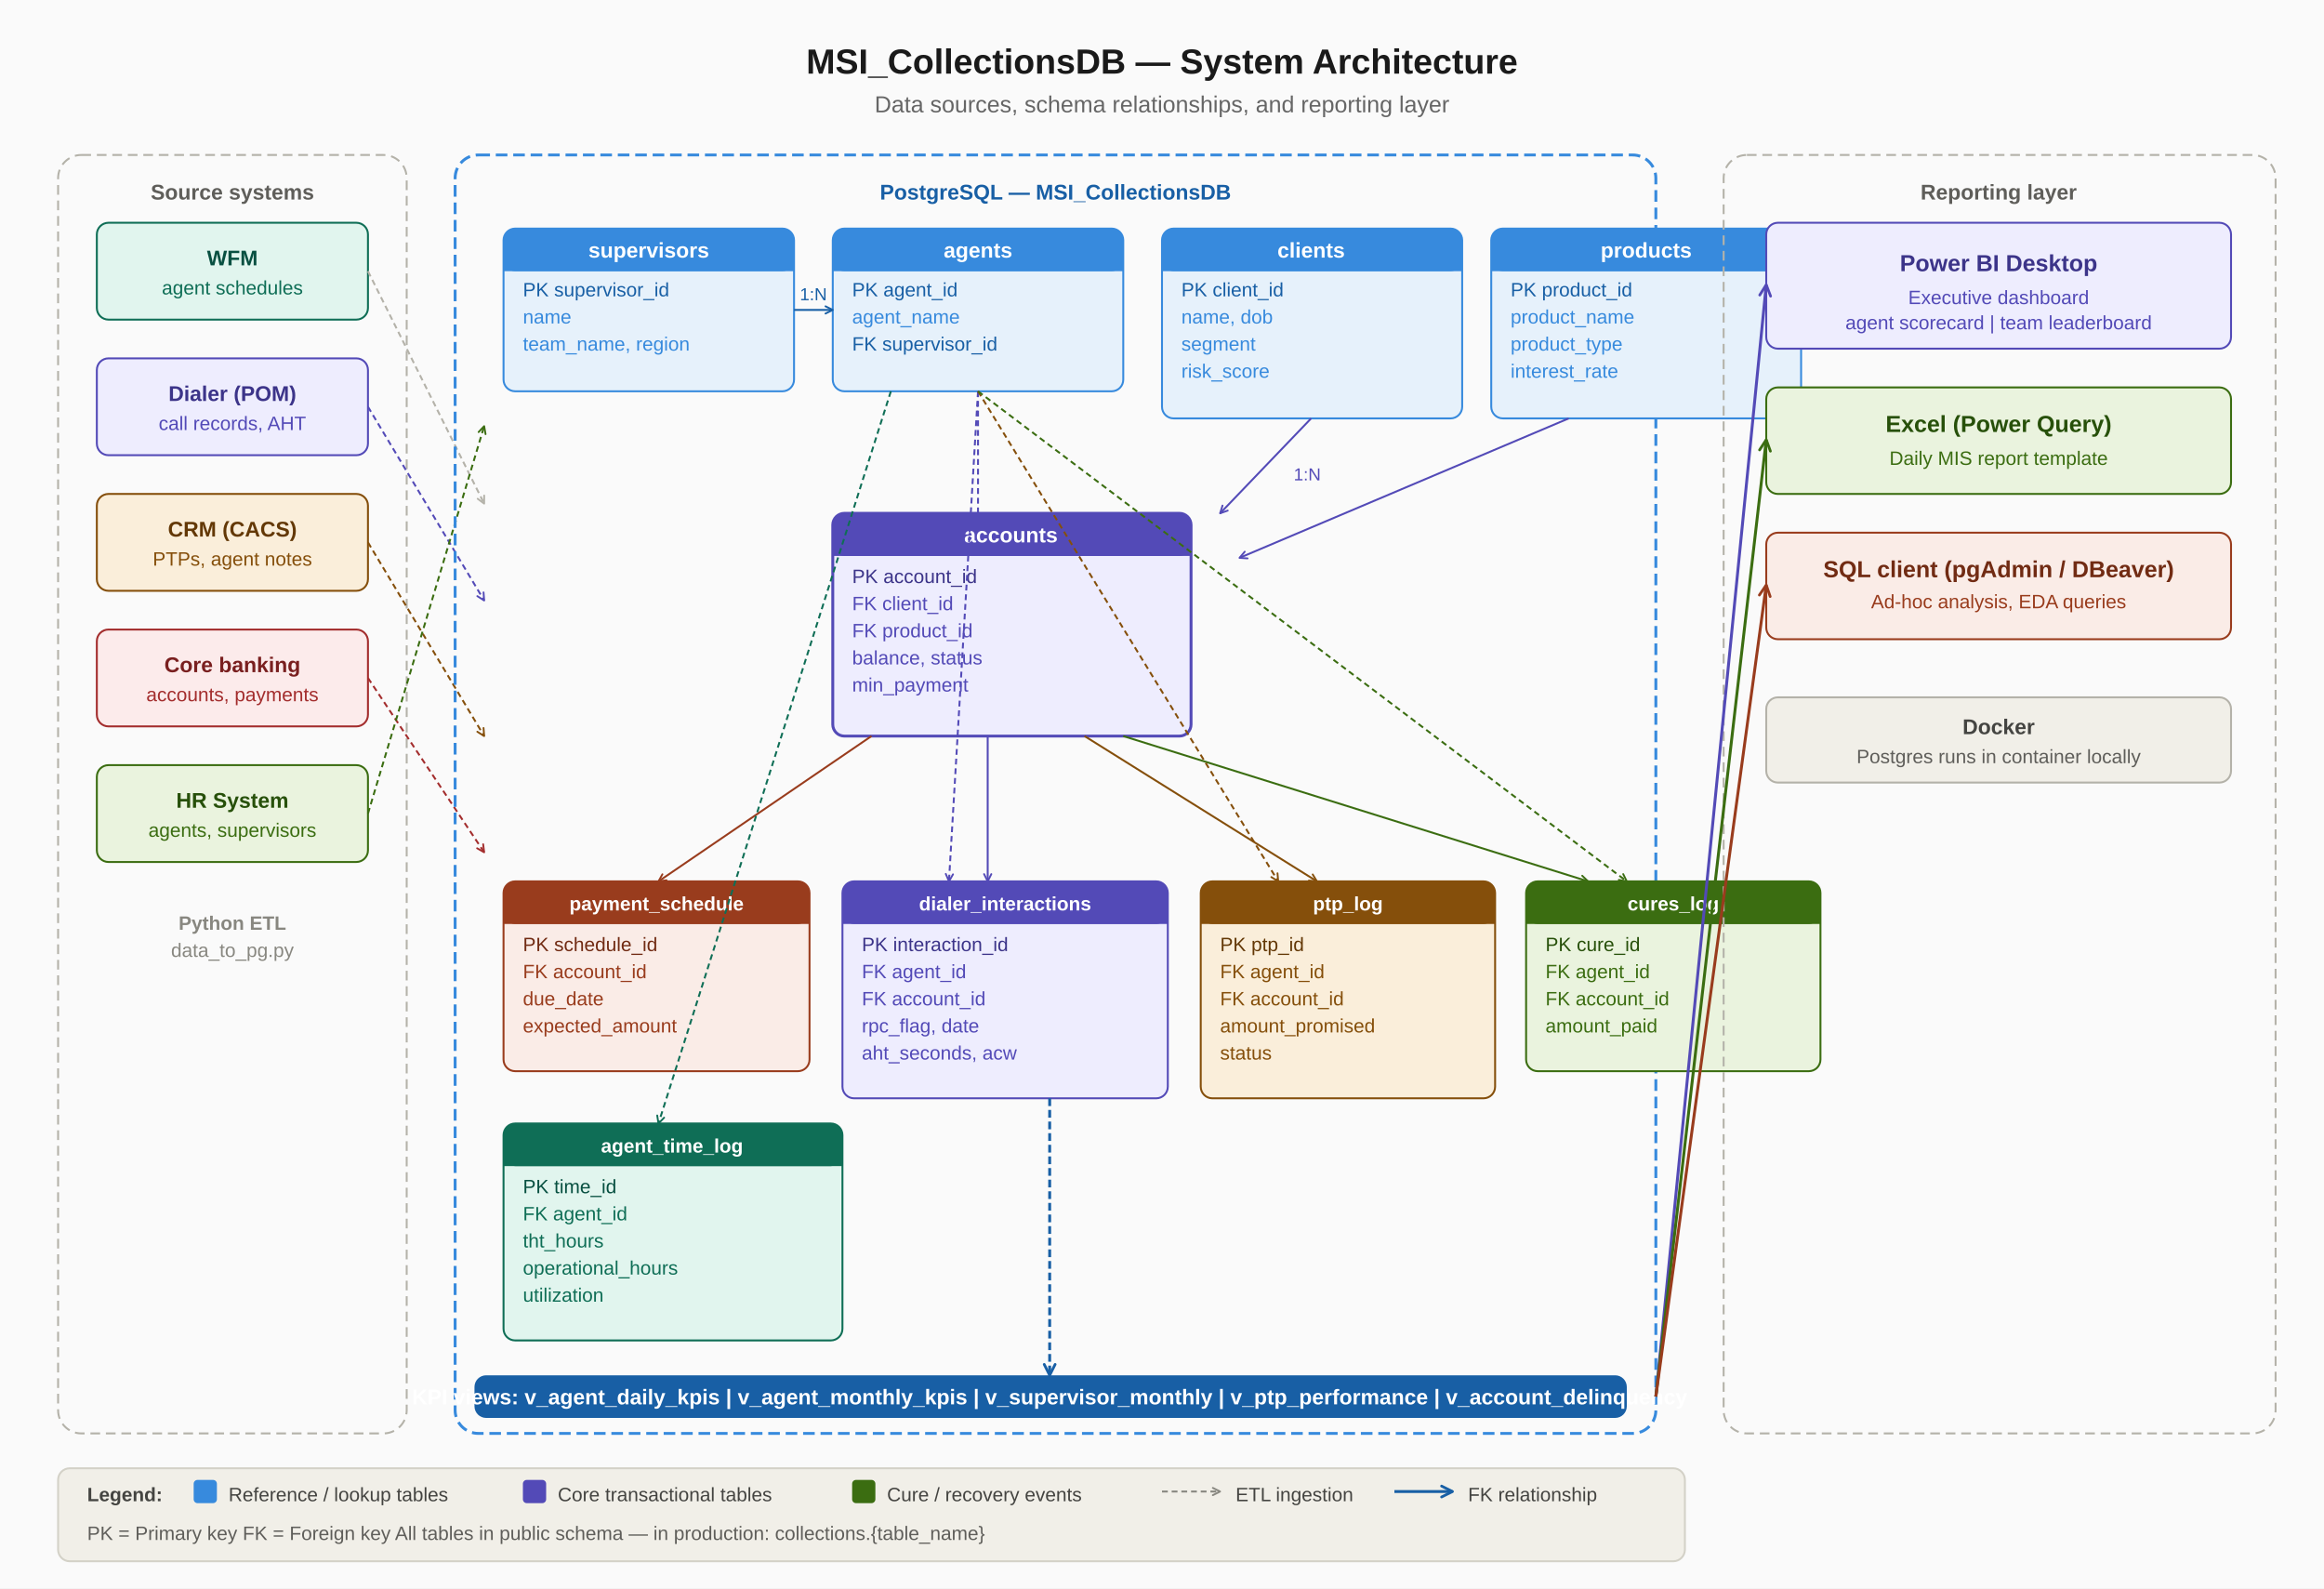
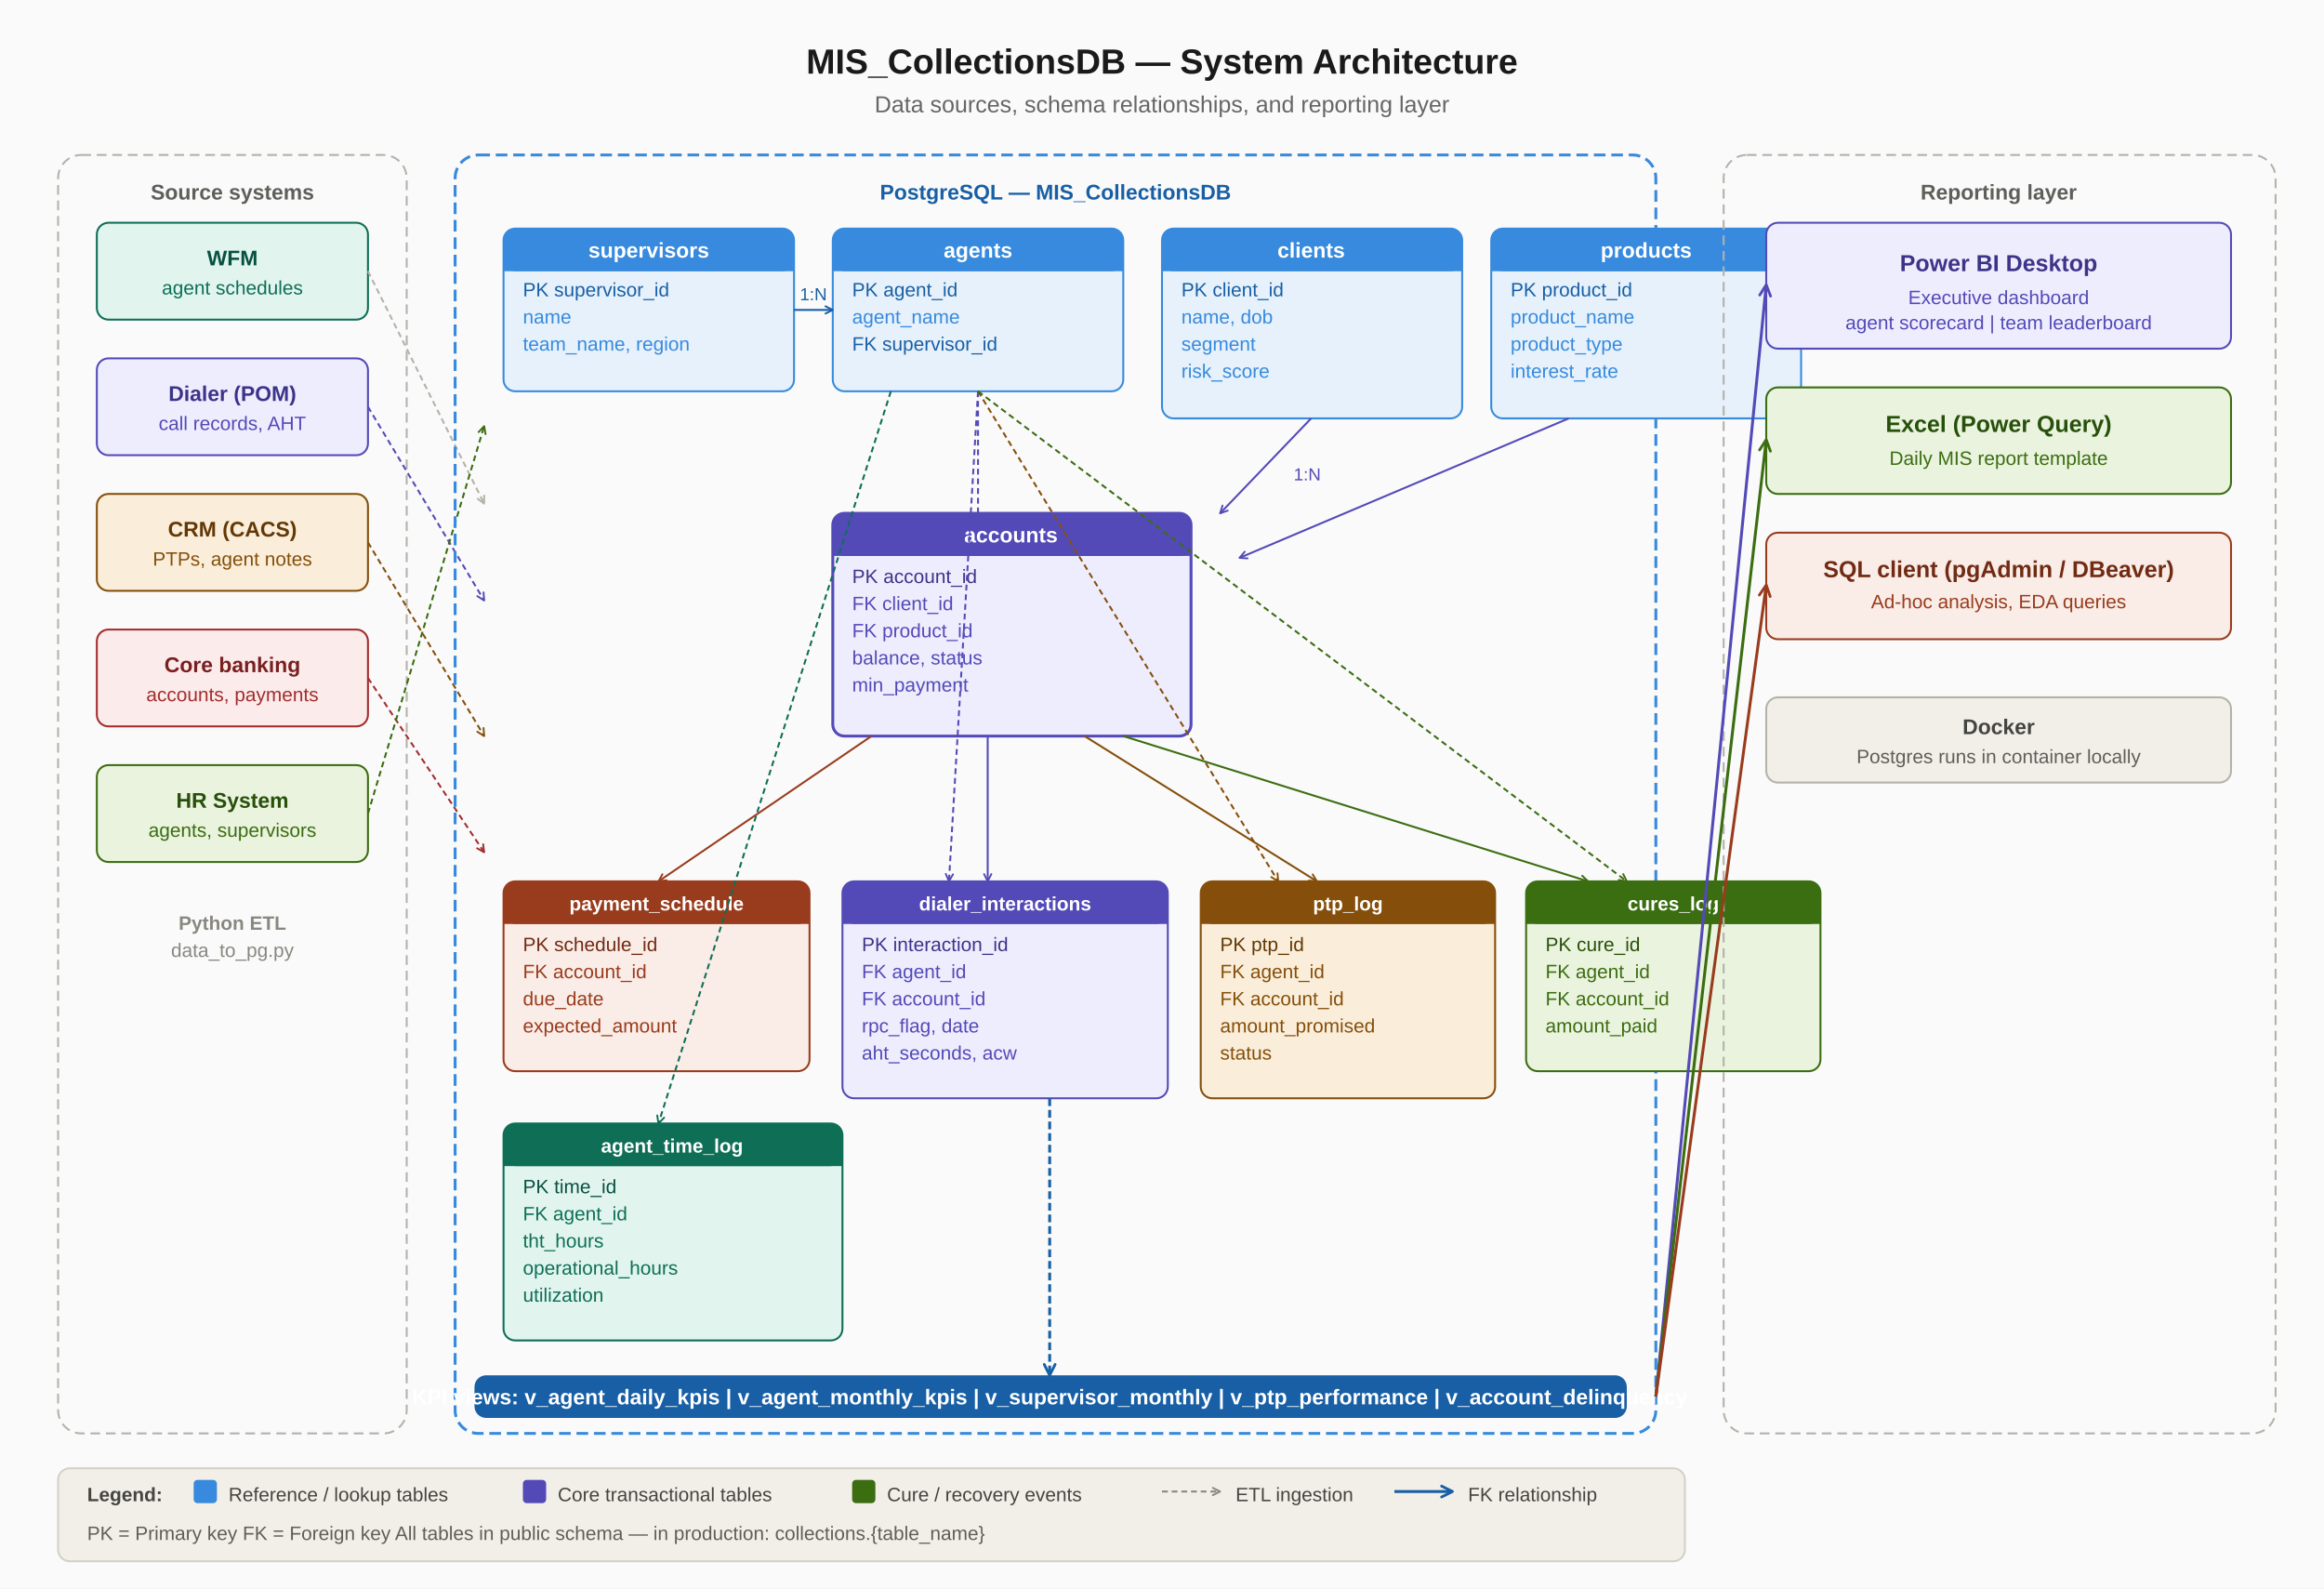
<svg xmlns="http://www.w3.org/2000/svg" width="1200" height="820" viewBox="0 0 1200 820" font-family="Arial, sans-serif">
  <rect width="1200" height="820" fill="#FAFAFA" />
-   <text x="600" y="38" text-anchor="middle" font-size="18" font-weight="700" fill="#1a1a1a">MSI_CollectionsDB — System Architecture</text>
+   <text x="600" y="38" text-anchor="middle" font-size="18" font-weight="700" fill="#1a1a1a">MIS_CollectionsDB — System Architecture</text>
  <text x="600" y="58" text-anchor="middle" font-size="12" fill="#666">Data sources, schema relationships, and reporting layer</text>
  <rect x="30" y="80" width="180" height="660" rx="12" fill="none" stroke="#B4B2A9" stroke-width="1" stroke-dasharray="5 3" />
  <text x="120" y="103" text-anchor="middle" font-size="11" font-weight="600" fill="#5F5E5A">Source systems</text>
  <rect x="50" y="115" width="140" height="50" rx="6" fill="#E1F5EE" stroke="#0F6E56" stroke-width="1" />
  <text x="120" y="137" text-anchor="middle" font-size="11" font-weight="600" fill="#085041">WFM</text>
  <text x="120" y="152" text-anchor="middle" font-size="10" fill="#0F6E56">agent schedules</text>
  <rect x="50" y="185" width="140" height="50" rx="6" fill="#EEEDFE" stroke="#534AB7" stroke-width="1" />
  <text x="120" y="207" text-anchor="middle" font-size="11" font-weight="600" fill="#3C3489">Dialer (POM)</text>
  <text x="120" y="222" text-anchor="middle" font-size="10" fill="#534AB7">call records, AHT</text>
  <rect x="50" y="255" width="140" height="50" rx="6" fill="#FAEEDA" stroke="#854F0B" stroke-width="1" />
  <text x="120" y="277" text-anchor="middle" font-size="11" font-weight="600" fill="#633806">CRM (CACS)</text>
  <text x="120" y="292" text-anchor="middle" font-size="10" fill="#854F0B">PTPs, agent notes</text>
  <rect x="50" y="325" width="140" height="50" rx="6" fill="#FCEBEB" stroke="#A32D2D" stroke-width="1" />
  <text x="120" y="347" text-anchor="middle" font-size="11" font-weight="600" fill="#791F1F">Core banking</text>
  <text x="120" y="362" text-anchor="middle" font-size="10" fill="#A32D2D">accounts, payments</text>
  <rect x="50" y="395" width="140" height="50" rx="6" fill="#EAF3DE" stroke="#3B6D11" stroke-width="1" />
  <text x="120" y="417" text-anchor="middle" font-size="11" font-weight="600" fill="#27500A">HR System</text>
  <text x="120" y="432" text-anchor="middle" font-size="10" fill="#3B6D11">agents, supervisors</text>
  <text x="120" y="480" text-anchor="middle" font-size="10" font-weight="600" fill="#888780">Python ETL</text>
  <text x="120" y="494" text-anchor="middle" font-size="10" fill="#888780">data_to_pg.py</text>
  <line x1="190" y1="140" x2="250" y2="260" stroke="#B4B2A9" stroke-width="1" stroke-dasharray="3 2" marker-end="url(#arr)" />
  <line x1="190" y1="210" x2="250" y2="310" stroke="#534AB7" stroke-width="1" stroke-dasharray="3 2" marker-end="url(#arr)" />
  <line x1="190" y1="280" x2="250" y2="380" stroke="#854F0B" stroke-width="1" stroke-dasharray="3 2" marker-end="url(#arr)" />
  <line x1="190" y1="350" x2="250" y2="440" stroke="#A32D2D" stroke-width="1" stroke-dasharray="3 2" marker-end="url(#arr)" />
  <line x1="190" y1="420" x2="250" y2="220" stroke="#3B6D11" stroke-width="1" stroke-dasharray="3 2" marker-end="url(#arr)" />
  <rect x="235" y="80" width="620" height="660" rx="12" fill="none" stroke="#378ADD" stroke-width="1.5" stroke-dasharray="6 3" />
-   <text x="545" y="103" text-anchor="middle" font-size="11" font-weight="700" fill="#185FA5">PostgreSQL — MSI_CollectionsDB</text>
+   <text x="545" y="103" text-anchor="middle" font-size="11" font-weight="700" fill="#185FA5">PostgreSQL — MIS_CollectionsDB</text>
  <rect x="260" y="118" width="150" height="84" rx="6" fill="#E6F1FB" stroke="#378ADD" stroke-width="1" />
  <rect x="260" y="118" width="150" height="22" rx="6" fill="#378ADD" />
  <rect x="260" y="128" width="150" height="12" fill="#378ADD" />
  <text x="335" y="133" text-anchor="middle" font-size="11" font-weight="700" fill="white">supervisors</text>
  <text x="270" y="153" font-size="10" fill="#185FA5">PK  supervisor_id</text>
  <text x="270" y="167" font-size="10" fill="#378ADD">     name</text>
  <text x="270" y="181" font-size="10" fill="#378ADD">     team_name, region</text>
  <rect x="430" y="118" width="150" height="84" rx="6" fill="#E6F1FB" stroke="#378ADD" stroke-width="1" />
  <rect x="430" y="118" width="150" height="22" rx="6" fill="#378ADD" />
  <rect x="430" y="128" width="150" height="12" fill="#378ADD" />
  <text x="505" y="133" text-anchor="middle" font-size="11" font-weight="700" fill="white">agents</text>
  <text x="440" y="153" font-size="10" fill="#185FA5">PK  agent_id</text>
  <text x="440" y="167" font-size="10" fill="#378ADD">     agent_name</text>
  <text x="440" y="181" font-size="10" fill="#185FA5">FK  supervisor_id</text>
  <rect x="600" y="118" width="155" height="98" rx="6" fill="#E6F1FB" stroke="#378ADD" stroke-width="1" />
  <rect x="600" y="118" width="155" height="22" rx="6" fill="#378ADD" />
  <rect x="600" y="128" width="155" height="12" fill="#378ADD" />
  <text x="677" y="133" text-anchor="middle" font-size="11" font-weight="700" fill="white">clients</text>
  <text x="610" y="153" font-size="10" fill="#185FA5">PK  client_id</text>
  <text x="610" y="167" font-size="10" fill="#378ADD">     name, dob</text>
  <text x="610" y="181" font-size="10" fill="#378ADD">     segment</text>
  <text x="610" y="195" font-size="10" fill="#378ADD">     risk_score</text>
  <rect x="770" y="118" width="160" height="98" rx="6" fill="#E6F1FB" stroke="#378ADD" stroke-width="1" />
  <rect x="770" y="118" width="160" height="22" rx="6" fill="#378ADD" />
  <rect x="770" y="128" width="160" height="12" fill="#378ADD" />
  <text x="850" y="133" text-anchor="middle" font-size="11" font-weight="700" fill="white">products</text>
  <text x="780" y="153" font-size="10" fill="#185FA5">PK  product_id</text>
  <text x="780" y="167" font-size="10" fill="#378ADD">     product_name</text>
  <text x="780" y="181" font-size="10" fill="#378ADD">     product_type</text>
  <text x="780" y="195" font-size="10" fill="#378ADD">     interest_rate</text>
  <line x1="410" y1="160" x2="430" y2="160" stroke="#185FA5" stroke-width="1" marker-end="url(#arr)" />
  <text x="420" y="155" text-anchor="middle" font-size="9" fill="#185FA5">1:N</text>
  <rect x="430" y="265" width="185" height="115" rx="6" fill="#EEEDFE" stroke="#534AB7" stroke-width="1.5" />
  <rect x="430" y="265" width="185" height="22" rx="6" fill="#534AB7" />
  <rect x="430" y="275" width="185" height="12" fill="#534AB7" />
  <text x="522" y="280" text-anchor="middle" font-size="11" font-weight="700" fill="white">accounts</text>
  <text x="440" y="301" font-size="10" fill="#3C3489">PK  account_id</text>
  <text x="440" y="315" font-size="10" fill="#534AB7">FK  client_id</text>
  <text x="440" y="329" font-size="10" fill="#534AB7">FK  product_id</text>
  <text x="440" y="343" font-size="10" fill="#534AB7">     balance, status</text>
  <text x="440" y="357" font-size="10" fill="#534AB7">     min_payment</text>
  <line x1="677" y1="216" x2="630" y2="265" stroke="#534AB7" stroke-width="1" marker-end="url(#arr)" />
  <text x="668" y="248" font-size="9" fill="#534AB7">1:N</text>
  <line x1="810" y1="216" x2="640" y2="288" stroke="#534AB7" stroke-width="1" marker-end="url(#arr)" />
  <line x1="505" y1="202" x2="505" y2="265" stroke="#534AB7" stroke-width="1" stroke-dasharray="3 2" />
  <rect x="260" y="455" width="158" height="98" rx="6" fill="#FAECE7" stroke="#993C1D" stroke-width="1" />
  <rect x="260" y="455" width="158" height="22" rx="6" fill="#993C1D" />
  <rect x="260" y="465" width="158" height="12" fill="#993C1D" />
  <text x="339" y="470" text-anchor="middle" font-size="10" font-weight="700" fill="white">payment_schedule</text>
  <text x="270" y="491" font-size="10" fill="#712B13">PK  schedule_id</text>
  <text x="270" y="505" font-size="10" fill="#993C1D">FK  account_id</text>
  <text x="270" y="519" font-size="10" fill="#993C1D">     due_date</text>
  <text x="270" y="533" font-size="10" fill="#993C1D">     expected_amount</text>
  <rect x="435" y="455" width="168" height="112" rx="6" fill="#EEEDFE" stroke="#534AB7" stroke-width="1" />
  <rect x="435" y="455" width="168" height="22" rx="6" fill="#534AB7" />
  <rect x="435" y="465" width="168" height="12" fill="#534AB7" />
  <text x="519" y="470" text-anchor="middle" font-size="10" font-weight="700" fill="white">dialer_interactions</text>
  <text x="445" y="491" font-size="10" fill="#3C3489">PK  interaction_id</text>
  <text x="445" y="505" font-size="10" fill="#534AB7">FK  agent_id</text>
  <text x="445" y="519" font-size="10" fill="#534AB7">FK  account_id</text>
  <text x="445" y="533" font-size="10" fill="#534AB7">     rpc_flag, date</text>
  <text x="445" y="547" font-size="10" fill="#534AB7">     aht_seconds, acw</text>
  <rect x="620" y="455" width="152" height="112" rx="6" fill="#FAEEDA" stroke="#854F0B" stroke-width="1" />
  <rect x="620" y="455" width="152" height="22" rx="6" fill="#854F0B" />
  <rect x="620" y="465" width="152" height="12" fill="#854F0B" />
  <text x="696" y="470" text-anchor="middle" font-size="10" font-weight="700" fill="white">ptp_log</text>
  <text x="630" y="491" font-size="10" fill="#633806">PK  ptp_id</text>
  <text x="630" y="505" font-size="10" fill="#854F0B">FK  agent_id</text>
  <text x="630" y="519" font-size="10" fill="#854F0B">FK  account_id</text>
  <text x="630" y="533" font-size="10" fill="#854F0B">     amount_promised</text>
  <text x="630" y="547" font-size="10" fill="#854F0B">     status</text>
  <rect x="788" y="455" width="152" height="98" rx="6" fill="#EAF3DE" stroke="#3B6D11" stroke-width="1" />
  <rect x="788" y="455" width="152" height="22" rx="6" fill="#3B6D11" />
  <rect x="788" y="465" width="152" height="12" fill="#3B6D11" />
  <text x="864" y="470" text-anchor="middle" font-size="10" font-weight="700" fill="white">cures_log</text>
  <text x="798" y="491" font-size="10" fill="#27500A">PK  cure_id</text>
  <text x="798" y="505" font-size="10" fill="#3B6D11">FK  agent_id</text>
  <text x="798" y="519" font-size="10" fill="#3B6D11">FK  account_id</text>
  <text x="798" y="533" font-size="10" fill="#3B6D11">     amount_paid</text>
  <rect x="260" y="580" width="175" height="112" rx="6" fill="#E1F5EE" stroke="#0F6E56" stroke-width="1" />
  <rect x="260" y="580" width="175" height="22" rx="6" fill="#0F6E56" />
  <rect x="260" y="590" width="175" height="12" fill="#0F6E56" />
  <text x="347" y="595" text-anchor="middle" font-size="10" font-weight="700" fill="white">agent_time_log</text>
  <text x="270" y="616" font-size="10" fill="#085041">PK  time_id</text>
  <text x="270" y="630" font-size="10" fill="#0F6E56">FK  agent_id</text>
  <text x="270" y="644" font-size="10" fill="#0F6E56">     tht_hours</text>
  <text x="270" y="658" font-size="10" fill="#0F6E56">     operational_hours</text>
  <text x="270" y="672" font-size="10" fill="#0F6E56">     utilization</text>
  <line x1="450" y1="380" x2="340" y2="455" stroke="#993C1D" stroke-width="1" marker-end="url(#arr)" />
  <line x1="510" y1="380" x2="510" y2="455" stroke="#534AB7" stroke-width="1" marker-end="url(#arr)" />
  <line x1="560" y1="380" x2="680" y2="455" stroke="#854F0B" stroke-width="1" marker-end="url(#arr)" />
  <line x1="580" y1="380" x2="820" y2="455" stroke="#3B6D11" stroke-width="1" marker-end="url(#arr)" />
  <line x1="505" y1="202" x2="490" y2="455" stroke="#534AB7" stroke-width="1" stroke-dasharray="3 2" marker-end="url(#arr)" />
  <line x1="505" y1="202" x2="660" y2="455" stroke="#854F0B" stroke-width="1" stroke-dasharray="3 2" marker-end="url(#arr)" />
  <line x1="505" y1="202" x2="840" y2="455" stroke="#3B6D11" stroke-width="1" stroke-dasharray="3 2" marker-end="url(#arr)" />
  <line x1="460" y1="202" x2="340" y2="580" stroke="#0F6E56" stroke-width="1" stroke-dasharray="3 2" marker-end="url(#arr)" />
  <rect x="245" y="710" width="595" height="22" rx="6" fill="#185FA5" />
  <text x="542" y="725" text-anchor="middle" font-size="11" font-weight="700" fill="white">KPI views: v_agent_daily_kpis  |  v_agent_monthly_kpis  |  v_supervisor_monthly  |  v_ptp_performance  |  v_account_delinquency</text>
  <line x1="542" y1="567" x2="542" y2="710" stroke="#185FA5" stroke-width="1.5" stroke-dasharray="4 2" marker-end="url(#arr)" />
  <rect x="890" y="80" width="285" height="660" rx="12" fill="none" stroke="#B4B2A9" stroke-width="1" stroke-dasharray="5 3" />
  <text x="1032" y="103" text-anchor="middle" font-size="11" font-weight="600" fill="#5F5E5A">Reporting layer</text>
  <rect x="912" y="115" width="240" height="65" rx="6" fill="#EEEDFE" stroke="#534AB7" stroke-width="1" />
  <text x="1032" y="140" text-anchor="middle" font-size="12" font-weight="700" fill="#3C3489">Power BI Desktop</text>
  <text x="1032" y="157" text-anchor="middle" font-size="10" fill="#534AB7">Executive dashboard</text>
  <text x="1032" y="170" text-anchor="middle" font-size="10" fill="#534AB7">agent scorecard  |  team leaderboard</text>
  <rect x="912" y="200" width="240" height="55" rx="6" fill="#EAF3DE" stroke="#3B6D11" stroke-width="1" />
  <text x="1032" y="223" text-anchor="middle" font-size="12" font-weight="700" fill="#27500A">Excel (Power Query)</text>
  <text x="1032" y="240" text-anchor="middle" font-size="10" fill="#3B6D11">Daily MIS report template</text>
  <rect x="912" y="275" width="240" height="55" rx="6" fill="#FAECE7" stroke="#993C1D" stroke-width="1" />
  <text x="1032" y="298" text-anchor="middle" font-size="12" font-weight="700" fill="#712B13">SQL client (pgAdmin / DBeaver)</text>
  <text x="1032" y="314" text-anchor="middle" font-size="10" fill="#993C1D">Ad-hoc analysis, EDA queries</text>
  <line x1="855" y1="721" x2="912" y2="147" stroke="#534AB7" stroke-width="1.5" marker-end="url(#arr)" />
  <line x1="855" y1="721" x2="912" y2="227" stroke="#3B6D11" stroke-width="1.5" marker-end="url(#arr)" />
  <line x1="855" y1="721" x2="912" y2="302" stroke="#993C1D" stroke-width="1.5" marker-end="url(#arr)" />
  <rect x="912" y="360" width="240" height="44" rx="6" fill="#F1EFE8" stroke="#B4B2A9" stroke-width="1" />
  <text x="1032" y="379" text-anchor="middle" font-size="11" font-weight="600" fill="#444441">Docker</text>
  <text x="1032" y="394" text-anchor="middle" font-size="10" fill="#5F5E5A">Postgres runs in container locally</text>
  <rect x="30" y="758" width="840" height="48" rx="6" fill="#F1EFE8" stroke="#D3D1C7" stroke-width="1" />
  <text x="45" y="775" font-size="10" font-weight="700" fill="#444441">Legend:</text>
  <rect x="100" y="764" width="12" height="12" rx="2" fill="#378ADD" />
  <text x="118" y="775" font-size="10" fill="#444441">Reference / lookup tables</text>
  <rect x="270" y="764" width="12" height="12" rx="2" fill="#534AB7" />
  <text x="288" y="775" font-size="10" fill="#444441">Core transactional tables</text>
  <rect x="440" y="764" width="12" height="12" rx="2" fill="#3B6D11" />
  <text x="458" y="775" font-size="10" fill="#444441">Cure / recovery events</text>
  <line x1="600" y1="770" x2="630" y2="770" stroke="#888780" stroke-width="1" stroke-dasharray="3 2" marker-end="url(#arr)" />
  <text x="638" y="775" font-size="10" fill="#444441">ETL ingestion</text>
  <line x1="720" y1="770" x2="750" y2="770" stroke="#185FA5" stroke-width="1.5" marker-end="url(#arr)" />
  <text x="758" y="775" font-size="10" fill="#444441">FK relationship</text>
  <text x="45" y="795" font-size="10" fill="#5F5E5A">PK = Primary key    FK = Foreign key    All tables in public schema — in production: collections.{table_name}</text>
  <defs>
    <marker id="arr" viewBox="0 0 8 8" refX="7" refY="4" markerWidth="5" markerHeight="5" orient="auto-start-reverse">
      <path d="M1 1L7 4L1 7" fill="none" stroke="context-stroke" stroke-width="1.5" stroke-linecap="round" stroke-linejoin="round" />
    </marker>
  </defs>
</svg>
